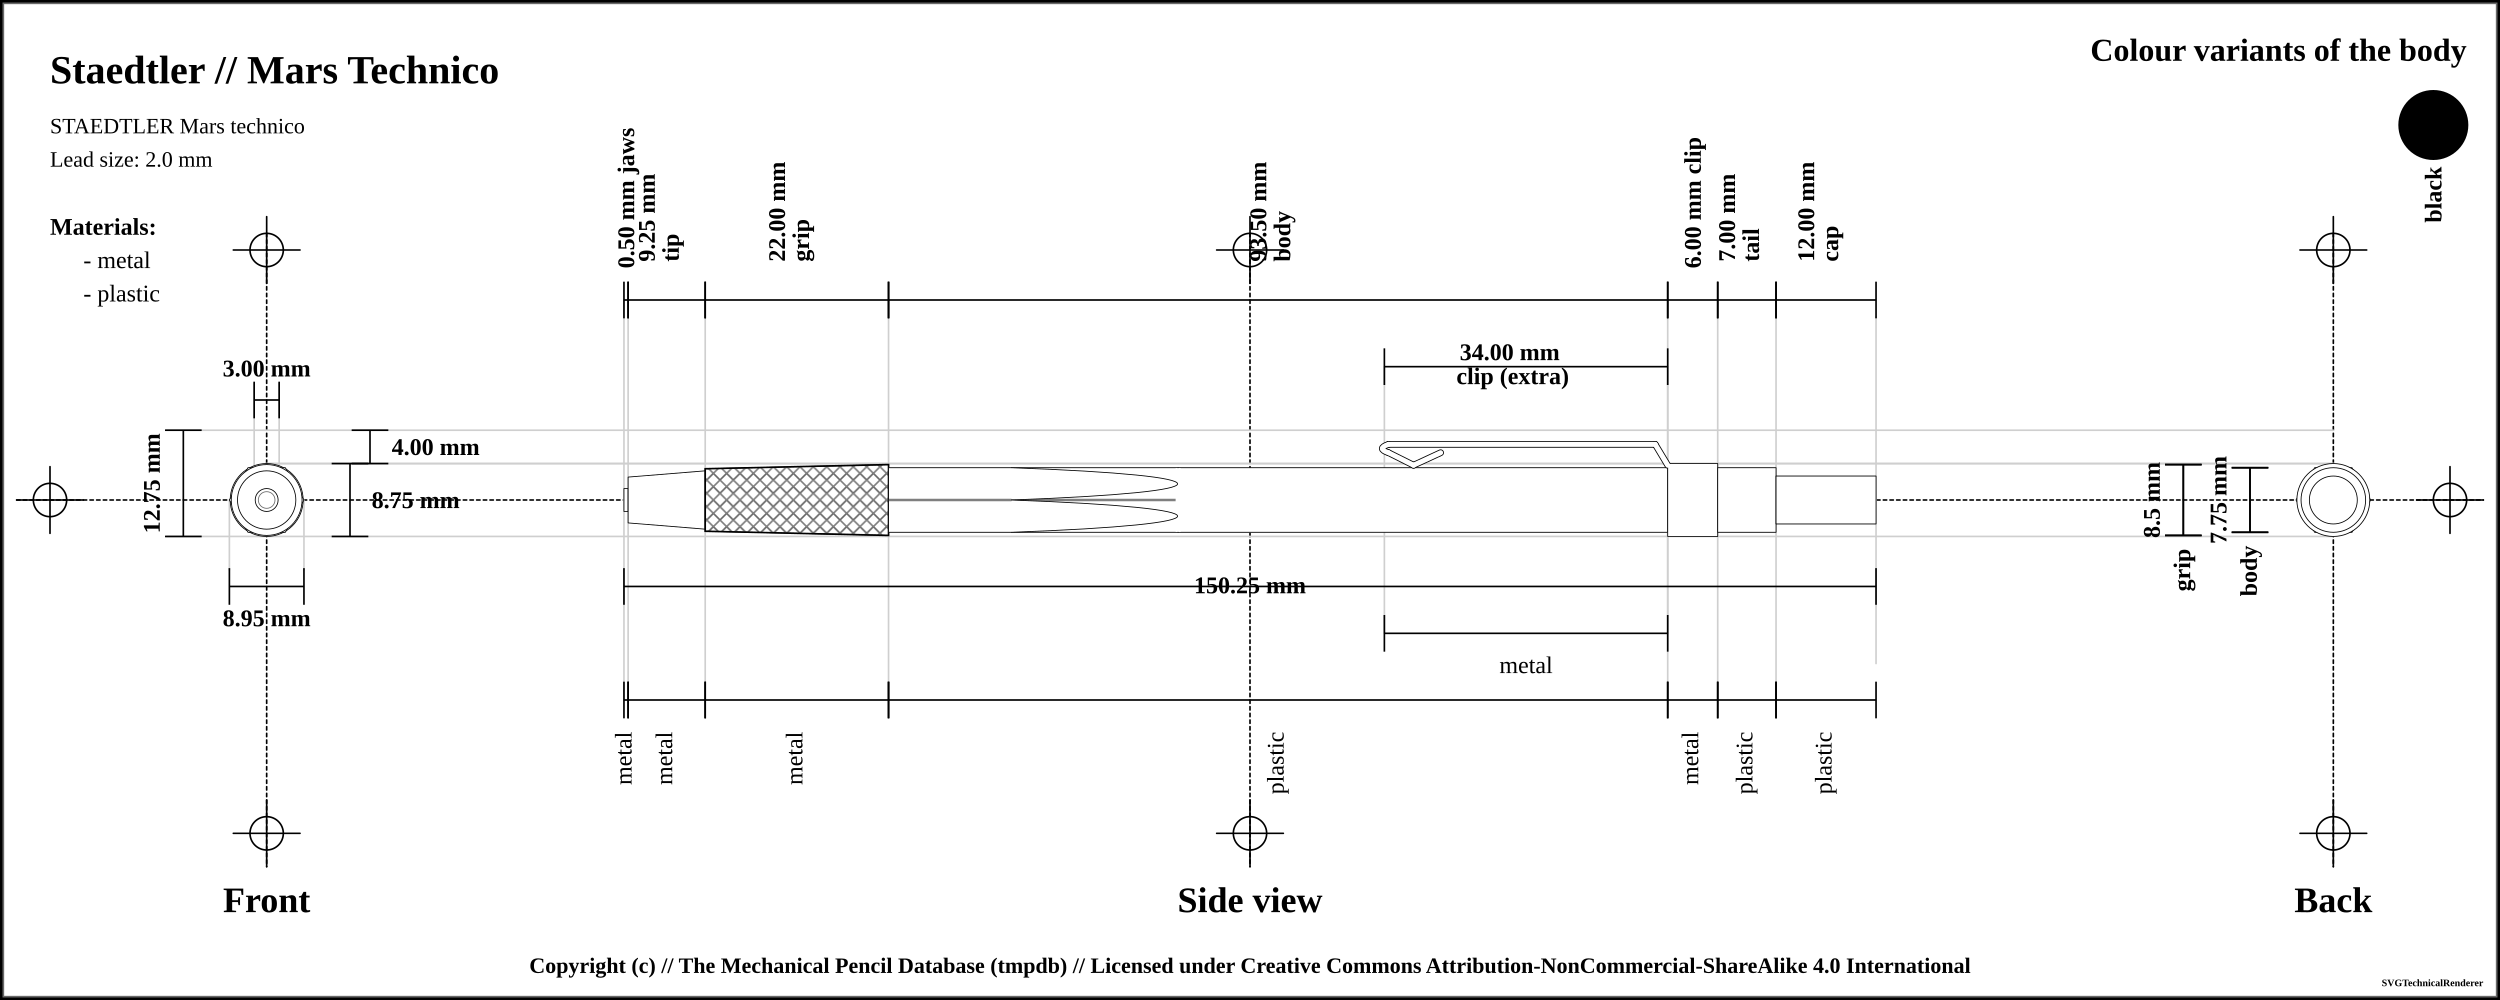
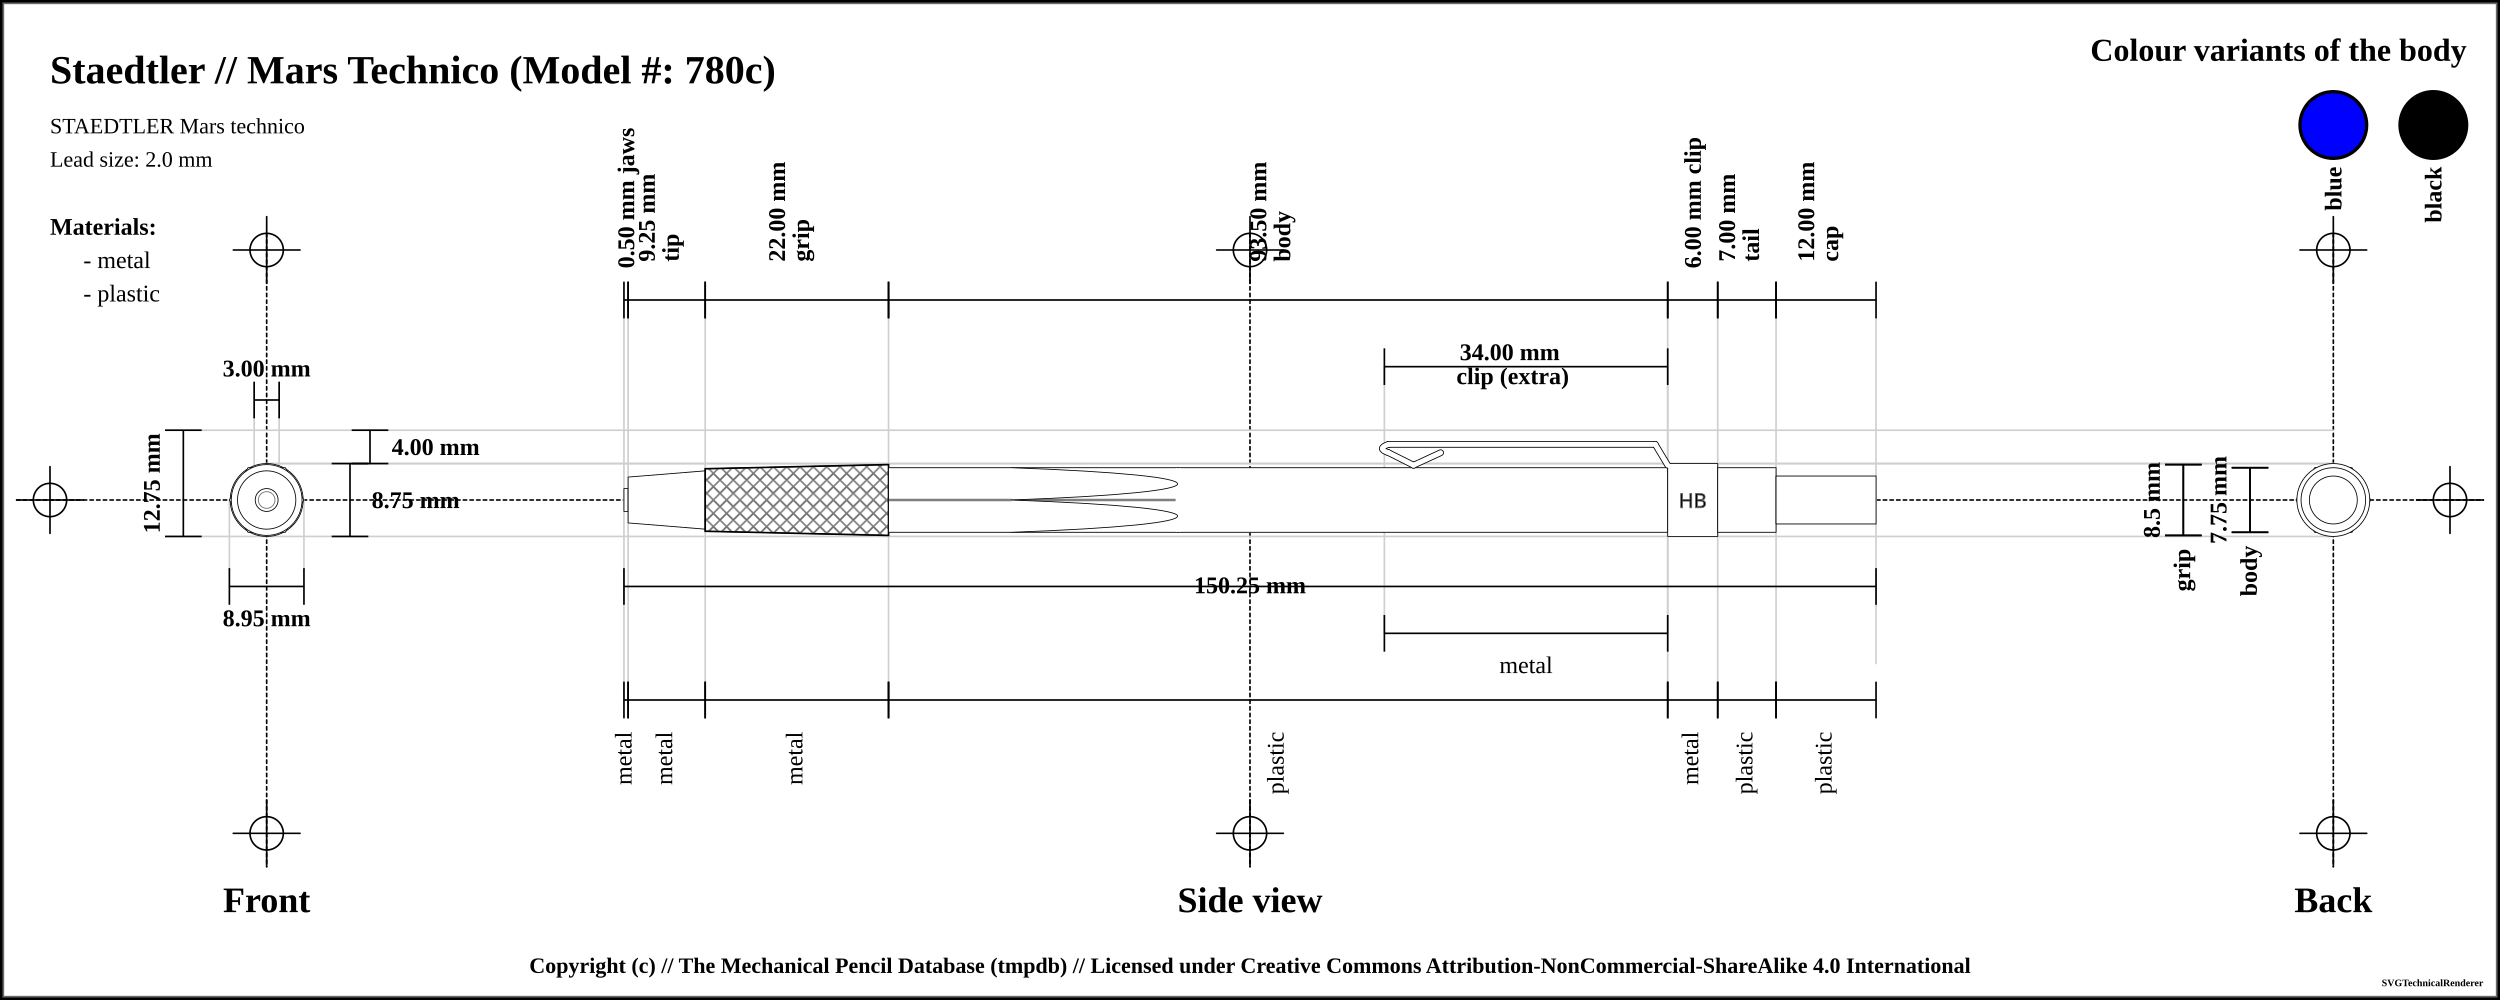
<svg xmlns="http://www.w3.org/2000/svg" width="1500" height="600">
  <pattern id="diagonalHatch" patternUnits="userSpaceOnUse" width="8" height="8">
    <path stroke="dimgray" stroke-linecap="round" stroke-width="1" d="M 4,4 L 8,8" />
    <path stroke="dimgray" stroke-linecap="round" stroke-width="1" d="M 4,4 L 0,8" />
    <path stroke="gray" stroke-linecap="round" stroke-width="1" d="M 4,4 L 8,0" />
    <path stroke="gray" stroke-linecap="round" stroke-width="1" d="M 4,4 L 0,0" />
  </pattern>
  <pattern id="spring" patternUnits="userSpaceOnUse" width="8" height="100">
    <path stroke="dimgray" stroke-linecap="round" stroke-width="2" d="M 0,0 L 8,100" />
    <path stroke="white" stroke-linecap="round" stroke-width="1" d="M 0,0 L 8,100" />
  </pattern>
  <rect x="0" y="0" width="1500" height="600" fill="white" stroke="black" stroke-width="4" />
  <rect x="2" y="2" width="1496" height="596" fill="white" stroke="dimgray" stroke-width="1" />
  <g transform="rotate(0 0 0)">
    <line x1="10" y1="300" x2="1490" y2="300" stroke-linecap="round" stroke="#000000" stroke-dasharray="2" stroke-width="1" />
    <line x1="10" y1="300" x2="50" y2="300" stroke-linecap="round" stroke="#000000" stroke-width="1" />
    <line x1="30" y1="280" x2="30" y2="320" stroke="#000000" stroke-linecap="round" stroke-width="1" />
    <circle r="10" cx="30" cy="300" fill="white" fill-opacity="0" stroke="#000000" stroke-width="1" />
    <line x1="1450" y1="300" x2="1490" y2="300" stroke-linecap="round" stroke="#000000" stroke-width="1" />
    <line x1="1470" y1="280" x2="1470" y2="320" stroke="#000000" stroke-linecap="round" stroke-width="1" />
    <circle r="10" cx="1470" cy="300" fill="white" fill-opacity="0" stroke="#000000" stroke-width="1" />
    <line x1="160" y1="140" x2="160" y2="520" stroke="#000000" stroke-linecap="round" stroke-dasharray="2" stroke-width="1" />
    <line x1="140" y1="150" x2="180" y2="150" stroke-linecap="round" stroke="#000000" stroke-width="1" />
    <line x1="160" y1="130" x2="160" y2="170" stroke="#000000" stroke-linecap="round" stroke-width="1" />
    <circle r="10" cx="160" cy="150" fill="white" fill-opacity="0" stroke="#000000" stroke-width="1" />
    <line x1="140" y1="500" x2="180" y2="500" stroke-linecap="round" stroke="#000000" stroke-width="1" />
    <line x1="160" y1="480" x2="160" y2="520" stroke="#000000" stroke-linecap="round" stroke-width="1" />
    <circle r="10" cx="160" cy="500" fill="white" fill-opacity="0" stroke="#000000" stroke-width="1" />
    <line x1="750" y1="140" x2="750" y2="520" stroke="#000000" stroke-linecap="round" stroke-dasharray="2" stroke-width="1" />
    <line x1="730" y1="150" x2="770" y2="150" stroke-linecap="round" stroke="#000000" stroke-width="1" />
    <line x1="750" y1="130" x2="750" y2="170" stroke="#000000" stroke-linecap="round" stroke-width="1" />
    <circle r="10" cx="750" cy="150" fill="white" fill-opacity="0" stroke="#000000" stroke-width="1" />
    <line x1="730" y1="500" x2="770" y2="500" stroke-linecap="round" stroke="#000000" stroke-width="1" />
    <line x1="750" y1="480" x2="750" y2="520" stroke="#000000" stroke-linecap="round" stroke-width="1" />
    <circle r="10" cx="750" cy="500" fill="white" fill-opacity="0" stroke="#000000" stroke-width="1" />
    <line x1="1400" y1="140" x2="1400" y2="520" stroke="#000000" stroke-linecap="round" stroke-dasharray="2" stroke-width="1" />
    <line x1="1380" y1="150" x2="1420" y2="150" stroke-linecap="round" stroke="#000000" stroke-width="1" />
    <line x1="1400" y1="130" x2="1400" y2="170" stroke="#000000" stroke-linecap="round" stroke-width="1" />
    <circle r="10" cx="1400" cy="150" fill="white" fill-opacity="0" stroke="#000000" stroke-width="1" />
    <line x1="1380" y1="500" x2="1420" y2="500" stroke-linecap="round" stroke="#000000" stroke-width="1" />
    <line x1="1400" y1="480" x2="1400" y2="520" stroke="#000000" stroke-linecap="round" stroke-width="1" />
    <circle r="10" cx="1400" cy="500" fill="white" fill-opacity="0" stroke="#000000" stroke-width="1" />
-     <text x="30" y="50" font-size="2.0em" font-weight="bold"> Staedtler // Mars Technico </text>
+     <text x="30" y="50" font-size="2.0em" font-weight="bold"> Staedtler // Mars Technico (Model #: 780c)</text>
    <text x="30" y="80" font-size="1.1em"> STAEDTLER Mars technico</text>
    <text x="30" y="100" font-size="1.1em"> Lead size: 2.0 mm</text>
    <text x="1480" y="30" font-size="1.6em" font-weight="bold" text-anchor="end" dominant-baseline="central">Colour variants of the body</text>
    <rect x="1440" y="55" width="40" rx="50%" ry="50%" height="40" stroke="black" stroke-width="2" fill="black" />
    <text x="1460" y="100" transform="rotate(-90, 1460, 100)" font-size="1.2em" font-weight="bold" text-anchor="end" dominant-baseline="central">black</text>
+     <rect x="1380" y="55" width="40" rx="50%" ry="50%" height="40" stroke="black" stroke-width="2" fill="blue" />
+     <text x="1400" y="100" transform="rotate(-90, 1400, 100)" font-size="1.2em" font-weight="bold" text-anchor="end" dominant-baseline="central">blue</text>
    <text x="30" y="136" font-size="1.2em" font-weight="bold" text-anchor="start" dominant-baseline="central">Materials:</text>
    <text x="50" y="156" font-size="1.2em" text-anchor="start" dominant-baseline="central"> - metal</text>
    <text x="50" y="176" font-size="1.2em" text-anchor="start" dominant-baseline="central"> - plastic</text>
    <line x1="100" y1="258.125" x2="1400" y2="258.125" stroke-linecap="round" stroke="#cfcfcf" stroke-width="1" />
    <line x1="160" y1="278.125" x2="1400" y2="278.125" stroke-linecap="round" stroke="#cfcfcf" stroke-width="1" />
    <line x1="152.5" y1="230" x2="152.5" y2="300" stroke="#cfcfcf" stroke-linecap="round" stroke-width="1" />
    <line x1="167.5" y1="230" x2="167.5" y2="300" stroke="#cfcfcf" stroke-linecap="round" stroke-width="1" />
    <line x1="160" y1="278.125" x2="1400" y2="278.125" stroke-linecap="round" stroke="#cfcfcf" stroke-width="1" />
    <line x1="100" y1="321.875" x2="1400" y2="321.875" stroke-linecap="round" stroke="#cfcfcf" stroke-width="1" />
    <line x1="137.628" y1="300" x2="137.628" y2="341.875" stroke="#cfcfcf" stroke-linecap="round" stroke-width="1" />
    <line x1="182.372" y1="300" x2="182.372" y2="341.875" stroke="#cfcfcf" stroke-linecap="round" stroke-width="1" />
    <line x1="374.375" y1="180" x2="374.375" y2="420" stroke="#cfcfcf" stroke-linecap="round" stroke-width="1" />
    <line x1="376.875" y1="180" x2="376.875" y2="420" stroke="#cfcfcf" stroke-linecap="round" stroke-width="1" />
    <line x1="423.125" y1="180" x2="423.125" y2="420" stroke="#cfcfcf" stroke-linecap="round" stroke-width="1" />
    <line x1="533.125" y1="180" x2="533.125" y2="420" stroke="#cfcfcf" stroke-linecap="round" stroke-width="1" />
    <line x1="1000.625" y1="180" x2="1000.625" y2="420" stroke="#cfcfcf" stroke-linecap="round" stroke-width="1" />
    <line x1="830.625" y1="220" x2="830.625" y2="380" stroke="#cfcfcf" stroke-linecap="round" stroke-width="1" />
    <line x1="1000.625" y1="220" x2="1000.625" y2="380" stroke="#cfcfcf" stroke-linecap="round" stroke-width="1" />
    <line x1="1030.625" y1="180" x2="1030.625" y2="420" stroke="#cfcfcf" stroke-linecap="round" stroke-width="1" />
    <line x1="1065.625" y1="180" x2="1065.625" y2="420" stroke="#cfcfcf" stroke-linecap="round" stroke-width="1" />
    <line x1="1125.625" y1="190.125" x2="1125.625" y2="398.125" stroke="#cfcfcf" stroke-linecap="round" stroke-width="1" />
    <text x="160" y="540" font-size="1.8em" font-weight="bold" text-anchor="middle" dominant-baseline="central">Front</text>
    <text x="750" y="540" font-size="1.8em" font-weight="bold" text-anchor="middle" dominant-baseline="central">Side view</text>
    <text x="1400" y="540" font-size="1.8em" font-weight="bold" text-anchor="middle" dominant-baseline="central">Back</text>
    <line x1="152.5" y1="229" x2="152.5" y2="251" stroke="black" stroke-width="1" />
    <line x1="152.5" y1="240" x2="167.5" y2="240" stroke="black" stroke-width="1" />
    <line x1="167.5" y1="229" x2="167.5" y2="251" stroke="black" stroke-width="1" />
    <text x="160" y="221" font-size="1.2em" font-weight="bold" text-anchor="middle" dominant-baseline="central" fill="black">
      <tspan x="160" dy="0">3.00 mm</tspan>
    </text>
    <line x1="211" y1="258.125" x2="233" y2="258.125" stroke="black" stroke-width="1" />
    <line x1="222" y1="258.125" x2="222" y2="278.125" stroke="black" stroke-width="1" />
    <line x1="211" y1="278.125" x2="233" y2="278.125" stroke="black" stroke-width="1" />
    <text x="235" y="268.125" font-size="1.2em" font-weight="bold" text-anchor="start" dominant-baseline="central" fill="black">4.00 mm</text>
    <line x1="199" y1="278.125" x2="221" y2="278.125" stroke="black" stroke-width="1" />
    <line x1="210" y1="278.125" x2="210" y2="321.875" stroke="black" stroke-width="1" />
    <line x1="199" y1="321.875" x2="221" y2="321.875" stroke="black" stroke-width="1" />
    <text x="223" y="300" font-size="1.2em" font-weight="bold" text-anchor="start" dominant-baseline="central" fill="black">8.75 mm</text>
    <line x1="99" y1="258.125" x2="121" y2="258.125" stroke="black" stroke-width="1" />
    <line x1="110" y1="258.125" x2="110" y2="321.875" stroke="black" stroke-width="1" />
    <line x1="99" y1="321.875" x2="121" y2="321.875" stroke="black" stroke-width="1" />
    <text x="91" y="290" transform="rotate(-90, 91, 290)" font-size="1.2em" font-weight="bold" text-anchor="middle" dominant-baseline="central" fill="black">12.75 mm</text>
    <line x1="137.628" y1="340.875" x2="137.628" y2="362.875" stroke="black" stroke-width="1" />
    <line x1="137.628" y1="351.875" x2="182.372" y2="351.875" stroke="black" stroke-width="1" />
    <line x1="182.372" y1="340.875" x2="182.372" y2="362.875" stroke="black" stroke-width="1" />
    <text x="160" y="370.875" font-size="1.2em" font-weight="bold" text-anchor="middle" dominant-baseline="central" fill="black">
      <tspan x="160" dy="0">8.95 mm</tspan>
    </text>
    <line x1="374.375" y1="169" x2="374.375" y2="191" stroke="black" stroke-width="1" />
    <line x1="374.375" y1="180" x2="376.875" y2="180" stroke="black" stroke-width="1" />
    <line x1="376.875" y1="169" x2="376.875" y2="191" stroke="black" stroke-width="1" />
    <text x="375.625" y="161" font-size="1.2em" transform="rotate(-90, 375.625, 161)" font-weight="bold" text-anchor="start" dominant-baseline="central" fill="black">
      <tspan x="375.625" dy="0">0.50 mm jaws</tspan>
    </text>
    <line x1="376.875" y1="169" x2="376.875" y2="191" stroke="black" stroke-width="1" />
    <line x1="376.875" y1="180" x2="423.125" y2="180" stroke="black" stroke-width="1" />
    <line x1="423.125" y1="169" x2="423.125" y2="191" stroke="black" stroke-width="1" />
    <text x="400" y="161" font-size="1.2em" transform="rotate(-90, 388, 161)" font-weight="bold" text-anchor="start" dominant-baseline="central" fill="black">
      <tspan x="392" dy="0">9.25 mm</tspan>
      <tspan x="392" dy="1em">tip</tspan>
    </text>
    <line x1="423.125" y1="169" x2="423.125" y2="191" stroke="black" stroke-width="1" />
    <line x1="423.125" y1="180" x2="533.125" y2="180" stroke="black" stroke-width="1" />
    <line x1="533.125" y1="169" x2="533.125" y2="191" stroke="black" stroke-width="1" />
    <text x="478.125" y="161" font-size="1.2em" transform="rotate(-90, 466.125, 161)" font-weight="bold" text-anchor="start" dominant-baseline="central" fill="black">
      <tspan x="470.125" dy="0">22.00 mm</tspan>
      <tspan x="470.125" dy="1em">grip</tspan>
    </text>
    <line x1="533.125" y1="169" x2="533.125" y2="191" stroke="black" stroke-width="1" />
    <line x1="533.125" y1="180" x2="1000.625" y2="180" stroke="black" stroke-width="1" />
    <line x1="1000.625" y1="169" x2="1000.625" y2="191" stroke="black" stroke-width="1" />
    <text x="766.875" y="161" font-size="1.2em" transform="rotate(-90, 754.875, 161)" font-weight="bold" text-anchor="start" dominant-baseline="central" fill="black">
      <tspan x="758.875" dy="0">93.50 mm</tspan>
      <tspan x="758.875" dy="1em">body</tspan>
    </text>
    <line x1="1000.625" y1="169" x2="1000.625" y2="191" stroke="black" stroke-width="1" />
    <line x1="1000.625" y1="180" x2="1030.625" y2="180" stroke="black" stroke-width="1" />
    <line x1="1030.625" y1="169" x2="1030.625" y2="191" stroke="black" stroke-width="1" />
    <text x="1015.625" y="161" font-size="1.2em" transform="rotate(-90, 1015.625, 161)" font-weight="bold" text-anchor="start" dominant-baseline="central" fill="black">
      <tspan x="1015.625" dy="0">6.00 mm clip</tspan>
    </text>
    <line x1="830.625" y1="209" x2="830.625" y2="231" stroke="black" stroke-width="1" />
    <line x1="830.625" y1="220" x2="1000.625" y2="220" stroke="black" stroke-width="1" />
    <line x1="1000.625" y1="209" x2="1000.625" y2="231" stroke="black" stroke-width="1" />
    <text x="915.625" y="212" font-weight="bold" font-size="1.2em" text-anchor="middle" dominant-baseline="middle" fill="black">
      <tspan x="907.625" dy="0">34.00 mm</tspan>
      <tspan x="907.625" dy="1em">clip (extra)</tspan>
    </text>
    <line x1="1030.625" y1="169" x2="1030.625" y2="191" stroke="black" stroke-width="1" />
    <line x1="1030.625" y1="180" x2="1065.625" y2="180" stroke="black" stroke-width="1" />
    <line x1="1065.625" y1="169" x2="1065.625" y2="191" stroke="black" stroke-width="1" />
    <text x="1048.125" y="161" font-size="1.2em" transform="rotate(-90, 1036.125, 161)" font-weight="bold" text-anchor="start" dominant-baseline="central" fill="black">
      <tspan x="1040.125" dy="0">7.00 mm</tspan>
      <tspan x="1040.125" dy="1em">tail</tspan>
    </text>
    <line x1="1065.625" y1="169" x2="1065.625" y2="191" stroke="black" stroke-width="1" />
    <line x1="1065.625" y1="180" x2="1125.625" y2="180" stroke="black" stroke-width="1" />
    <line x1="1125.625" y1="169" x2="1125.625" y2="191" stroke="black" stroke-width="1" />
    <text x="1095.625" y="161" font-size="1.2em" transform="rotate(-90, 1083.625, 161)" font-weight="bold" text-anchor="start" dominant-baseline="central" fill="black">
      <tspan x="1087.625" dy="0">12.00 mm</tspan>
      <tspan x="1087.625" dy="1em">cap</tspan>
    </text>
    <line x1="374.375" y1="340.875" x2="374.375" y2="362.875" stroke="black" stroke-width="1" />
    <line x1="374.375" y1="351.875" x2="1125.625" y2="351.875" stroke="black" stroke-width="1" />
    <line x1="1125.625" y1="340.875" x2="1125.625" y2="362.875" stroke="black" stroke-width="1" />
    <text x="750" y="351.875" font-weight="bold" font-size="1.2em" text-anchor="middle" dominant-baseline="middle" fill="black">
      <tspan x="750" dy="0">150.25 mm</tspan>
    </text>
    <line x1="374.375" y1="409" x2="374.375" y2="431" stroke="black" stroke-width="1" />
    <line x1="374.375" y1="420" x2="376.875" y2="420" stroke="black" stroke-width="1" />
    <line x1="376.875" y1="409" x2="376.875" y2="431" stroke="black" stroke-width="1" />
    <text x="375.625" y="439" font-size="1.2em" transform="rotate(-90, 375.625, 439)" text-anchor="end" dominant-baseline="middle" fill="black">
      <tspan x="375.625" dy="0">metal</tspan>
    </text>
    <line x1="376.875" y1="409" x2="376.875" y2="431" stroke="black" stroke-width="1" />
    <line x1="376.875" y1="420" x2="423.125" y2="420" stroke="black" stroke-width="1" />
    <line x1="423.125" y1="409" x2="423.125" y2="431" stroke="black" stroke-width="1" />
    <text x="400" y="439" font-size="1.2em" transform="rotate(-90, 400, 439)" text-anchor="end" dominant-baseline="middle" fill="black">
      <tspan x="400" dy="0">metal</tspan>
    </text>
    <line x1="423.125" y1="409" x2="423.125" y2="431" stroke="black" stroke-width="1" />
    <line x1="423.125" y1="420" x2="533.125" y2="420" stroke="black" stroke-width="1" />
    <line x1="533.125" y1="409" x2="533.125" y2="431" stroke="black" stroke-width="1" />
    <text x="478.125" y="439" font-size="1.2em" transform="rotate(-90, 478.125, 439)" text-anchor="end" dominant-baseline="middle" fill="black">
      <tspan x="478.125" dy="0">metal</tspan>
    </text>
    <line x1="533.125" y1="409" x2="533.125" y2="431" stroke="black" stroke-width="1" />
    <line x1="533.125" y1="420" x2="1000.625" y2="420" stroke="black" stroke-width="1" />
    <line x1="1000.625" y1="409" x2="1000.625" y2="431" stroke="black" stroke-width="1" />
    <text x="766.875" y="439" font-size="1.2em" transform="rotate(-90, 766.875, 439)" text-anchor="end" dominant-baseline="middle" fill="black">
      <tspan x="766.875" dy="0">plastic</tspan>
    </text>
    <line x1="830.625" y1="369" x2="830.625" y2="391" stroke="black" stroke-width="1" />
    <line x1="830.625" y1="380" x2="1000.625" y2="380" stroke="black" stroke-width="1" />
    <line x1="1000.625" y1="369" x2="1000.625" y2="391" stroke="black" stroke-width="1" />
    <text x="915.625" y="399" font-size="1.2em" text-anchor="middle" dominant-baseline="central" fill="black">
      <tspan x="915.625" dy="0">metal</tspan>
    </text>
    <line x1="1000.625" y1="409" x2="1000.625" y2="431" stroke="black" stroke-width="1" />
    <line x1="1000.625" y1="420" x2="1030.625" y2="420" stroke="black" stroke-width="1" />
    <line x1="1030.625" y1="409" x2="1030.625" y2="431" stroke="black" stroke-width="1" />
    <text x="1015.625" y="439" font-size="1.2em" transform="rotate(-90, 1015.625, 439)" text-anchor="end" dominant-baseline="middle" fill="black">
      <tspan x="1015.625" dy="0">metal</tspan>
    </text>
    <line x1="1030.625" y1="409" x2="1030.625" y2="431" stroke="black" stroke-width="1" />
    <line x1="1030.625" y1="420" x2="1065.625" y2="420" stroke="black" stroke-width="1" />
    <line x1="1065.625" y1="409" x2="1065.625" y2="431" stroke="black" stroke-width="1" />
    <text x="1048.125" y="439" font-size="1.2em" transform="rotate(-90, 1048.125, 439)" text-anchor="end" dominant-baseline="middle" fill="black">
      <tspan x="1048.125" dy="0">plastic</tspan>
    </text>
    <line x1="1065.625" y1="409" x2="1065.625" y2="431" stroke="black" stroke-width="1" />
    <line x1="1065.625" y1="420" x2="1125.625" y2="420" stroke="black" stroke-width="1" />
    <line x1="1125.625" y1="409" x2="1125.625" y2="431" stroke="black" stroke-width="1" />
    <text x="1095.625" y="439" font-size="1.2em" transform="rotate(-90, 1095.625, 439)" text-anchor="end" dominant-baseline="middle" fill="black">
      <tspan x="1095.625" dy="0">plastic</tspan>
    </text>
    <line x1="1299" y1="278.75" x2="1321" y2="278.75" stroke="black" stroke-width="1" />
    <line x1="1310" y1="278.75" x2="1310" y2="321.25" stroke="black" stroke-width="1" />
    <line x1="1299" y1="321.25" x2="1321" y2="321.25" stroke="black" stroke-width="1" />
    <text x="1291" y="300" transform="rotate(-90, 1291, 300)" font-size="1.2em" font-weight="bold" text-anchor="middle" dominant-baseline="central" fill="black">8.5 mm</text>
    <line x1="1299" y1="278.75" x2="1321" y2="278.75" stroke="black" stroke-width="1" />
    <line x1="1310" y1="278.75" x2="1310" y2="321.25" stroke="black" stroke-width="1" />
    <line x1="1299" y1="321.25" x2="1321" y2="321.25" stroke="black" stroke-width="1" />
    <text x="1310" y="329.25" transform="rotate(-90, 1310, 329.25)" font-weight="bold" font-size="1.2em" text-anchor="end" dominant-baseline="middle" fill="black">grip</text>
    <line x1="1339" y1="280.625" x2="1361" y2="280.625" stroke="black" stroke-width="1" />
    <line x1="1350" y1="280.625" x2="1350" y2="319.375" stroke="black" stroke-width="1" />
    <line x1="1339" y1="319.375" x2="1361" y2="319.375" stroke="black" stroke-width="1" />
    <text x="1331" y="300" transform="rotate(-90, 1331, 300)" font-size="1.2em" font-weight="bold" text-anchor="middle" dominant-baseline="central" fill="black">7.75 mm</text>
    <line x1="1339" y1="280.625" x2="1361" y2="280.625" stroke="black" stroke-width="1" />
    <line x1="1350" y1="280.625" x2="1350" y2="319.375" stroke="black" stroke-width="1" />
    <line x1="1339" y1="319.375" x2="1361" y2="319.375" stroke="black" stroke-width="1" />
    <text x="1350" y="327.375" transform="rotate(-90, 1350, 327.375)" font-weight="bold" font-size="1.2em" text-anchor="end" dominant-baseline="middle" fill="black">body</text>
    <path d="M374.375 293.125 L376.875 293.125 L376.875 306.875 L374.375 306.875 Z" stroke-width="0.5" stroke="black" stroke-linejoin="round" fill="white" fill-opacity="1" />
    <path d="M376.875 286.25 L423.125 282.5 L423.125 317.5 L376.875 313.75 Z" stroke-width="0.5" stroke="black" stroke-linejoin="round" fill="white" fill-opacity="1" />
    <path d="M423.125 281.25 L533.125 278.75 L533.125 321.25 L423.125 318.75 Z" stroke-width="0.5" stroke="black" stroke-linejoin="round" fill="white" fill-opacity="1" />
    <path d="M423.125 281.25 L533.125 278.75 L533.125 321.25 L423.125 318.75 Z" stroke-width="1.0" stroke="black" fill="url(#diagonalHatch)" />
    <path d="M533.125 280.625 L706.875 280.625 L706.875 319.375 L533.125 319.375 Z" stroke-width="0.5" stroke="black" stroke-linejoin="round" fill="white" fill-opacity="1" />
    <line x1="533.125" y1="300" x2="706.875" y2="300" stroke-width="1.5" stroke="black" fill="none" stroke-opacity="0.5" />
    <line x1="533.125" y1="300" x2="706.875" y2="300" stroke-width="0.5" stroke="gray" fill="none" stroke-opacity="0.5" />
    <path d="M706.875 280.625 L1000.625 280.625 L1000.625 319.375 L706.875 319.375 Z" stroke-width="0.5" stroke="black" stroke-linejoin="round" fill="white" fill-opacity="1" />
    <line x1="706.875" y1="280.875" x2="706.875" y2="319.125" stroke="white" stroke-width="3" />
    <line x1="864.375" y1="271.625" x2="848.125" y2="279.125" stroke-width="4" stroke="black" fill="dimgray" stroke-linecap="round" />
    <line x1="848.125" y1="279.125" x2="833.125" y2="271.625" stroke-width="4" stroke="black" fill="dimgray" stroke-linecap="round" />
    <path d="M833.125 271.625 Q825.625 269.125 833.125 266.625" stroke-width="4" stroke="black" fill="none" stroke-linecap="round" />
    <line x1="833.125" y1="266.625" x2="993.125" y2="266.625" stroke-width="4" stroke="black" fill="dimgray" stroke-linecap="round" />
    <line x1="993.125" y1="266.625" x2="1000.625" y2="279.125" stroke-width="4" stroke="black" fill="dimgray" stroke-linecap="round" />
    <path d="M1000.625 278.125 L1030.625 278.125 L1030.625 321.875 L1000.625 321.875 Z" stroke-width="0.5" stroke="black" stroke-linejoin="round" fill="white" fill-opacity="1" />
+     <text x="1015.625" y="300" text-anchor="middle" dominant-baseline="central">
+       <tspan stroke="dimgray" stroke-width="0.5" font-family="sans-serif" fill="black" textLength="{this.width * 5 - 12}"> HB</tspan>
+     </text>
    <line x1="864.375" y1="271.625" x2="848.125" y2="279.125" stroke-width="3" stroke="white" fill="white" stroke-linecap="round" />
    <line x1="848.125" y1="279.125" x2="833.125" y2="271.625" stroke-width="3" stroke="white" fill="white" stroke-linecap="round" />
    <path d="M833.125 271.625 Q825.625 269.125 833.125 266.625" stroke-width="3" stroke="white" fill="none" stroke-linecap="round" />
    <line x1="833.125" y1="266.625" x2="993.125" y2="266.625" stroke-width="3" stroke="white" fill="white" stroke-linecap="round" />
    <line x1="993.125" y1="266.625" x2="1000.625" y2="279.125" stroke-width="3" stroke="white" fill="white" stroke-linecap="round" />
    <path d="M1030.625 280.625 L1065.625 280.625 L1065.625 319.375 L1030.625 319.375 Z" stroke-width="0.5" stroke="black" stroke-linejoin="round" fill="white" fill-opacity="1" />
    <path d="M1065.625 285.625 L1125.625 285.625 L1125.625 314.375 L1065.625 314.375 Z" stroke-width="0.5" stroke="black" stroke-linejoin="round" fill="white" fill-opacity="1" />
    <path d="M 606.875 280.625 C 739.788 285.469, 739.788 295.156, 606.875 300" stroke-width="0.5" stroke="black" stroke-linecap="round" fill="white" />
    <path d="M 606.875 319.375 C 739.788 314.531, 739.788 304.844, 606.875 300" stroke-width="0.5" stroke="black" stroke-linecap="round" fill="white" />
    <circle r="14.375" cx="160" cy="300" fill="white" fill-opacity="1" stroke="black" stroke-width="0.5" />
    <circle r="19.375" cx="160" cy="300" fill="white" fill-opacity="1" stroke="black" stroke-width="0.5" />
    <circle r="21.875" cx="160" cy="300" fill="white" fill-opacity="1" stroke="black" stroke-width="0.5" />
    <circle r="19.375" cx="160" cy="300" fill="white" fill-opacity="1" stroke="black" stroke-width="0.5" />
    <polygon points="148.814,280.625 171.186,280.625 182.372,300 171.186,319.375 148.814,319.375 137.628,300 " stroke="black" stroke-width="0.5" fill="white" fill-opacity="1" />
    <circle r="18.75" cx="160" cy="300" stroke="black" stroke-width="0.5" fill="white" fill-opacity="1" />
    <circle r="21.25" cx="160" cy="300" stroke="black" stroke-width="0.5" fill="white" fill-opacity="1" />
    <circle r="13.75" cx="160" cy="300" stroke="black" stroke-width="0.5" fill="white" fill-opacity="1" />
    <circle r="17.5" cx="160" cy="300" stroke="black" stroke-width="0.5" fill="white" fill-opacity="1" />
    <circle r="6.875" cx="160" cy="300" fill="white" fill-opacity="1" stroke="black" stroke-width="0.5" />
    <circle r="5" cx="160" cy="300" fill="white" fill-opacity="1" stroke="dimgray" stroke-width="0.5" />
    <circle r="6.875" cx="1400" cy="300" fill="white" fill-opacity="1" stroke="black" stroke-width="0.5" />
    <circle r="13.75" cx="1400" cy="300" stroke="black" stroke-width="0.5" fill="white" fill-opacity="1" />
    <circle r="17.5" cx="1400" cy="300" stroke="black" stroke-width="0.5" fill="white" fill-opacity="1" />
    <circle r="18.75" cx="1400" cy="300" stroke="black" stroke-width="0.5" fill="white" fill-opacity="1" />
    <circle r="21.25" cx="1400" cy="300" stroke="black" stroke-width="0.5" fill="white" fill-opacity="1" />
    <polygon points="1388.814,280.625 1411.186,280.625 1422.372,300 1411.186,319.375 1388.814,319.375 1377.628,300 " stroke="black" stroke-width="0.5" fill="white" fill-opacity="1" />
    <circle r="19.375" cx="1400" cy="300" fill="white" fill-opacity="1" stroke="black" stroke-width="0.5" />
    <circle r="21.875" cx="1400" cy="300" fill="white" fill-opacity="1" stroke="black" stroke-width="0.5" />
    <circle r="19.375" cx="1400" cy="300" fill="white" fill-opacity="1" stroke="black" stroke-width="0.5" />
    <circle r="14.375" cx="1400" cy="300" fill="white" fill-opacity="1" stroke="black" stroke-width="0.5" />
  </g>
  <text x="50%" y="580" font-size="1.1em" font-weight="bold" text-anchor="middle" dominant-baseline="middle">Copyright (c) // The Mechanical Pencil Database (tmpdb) // Licensed under Creative Commons Attribution-NonCommercial-ShareAlike 4.0 International</text>
  <text x="1490" y="590" font-size="0.5em" font-weight="bold" text-anchor="end" dominant-baseline="middle">SVGTechnicalRenderer</text>
</svg>
